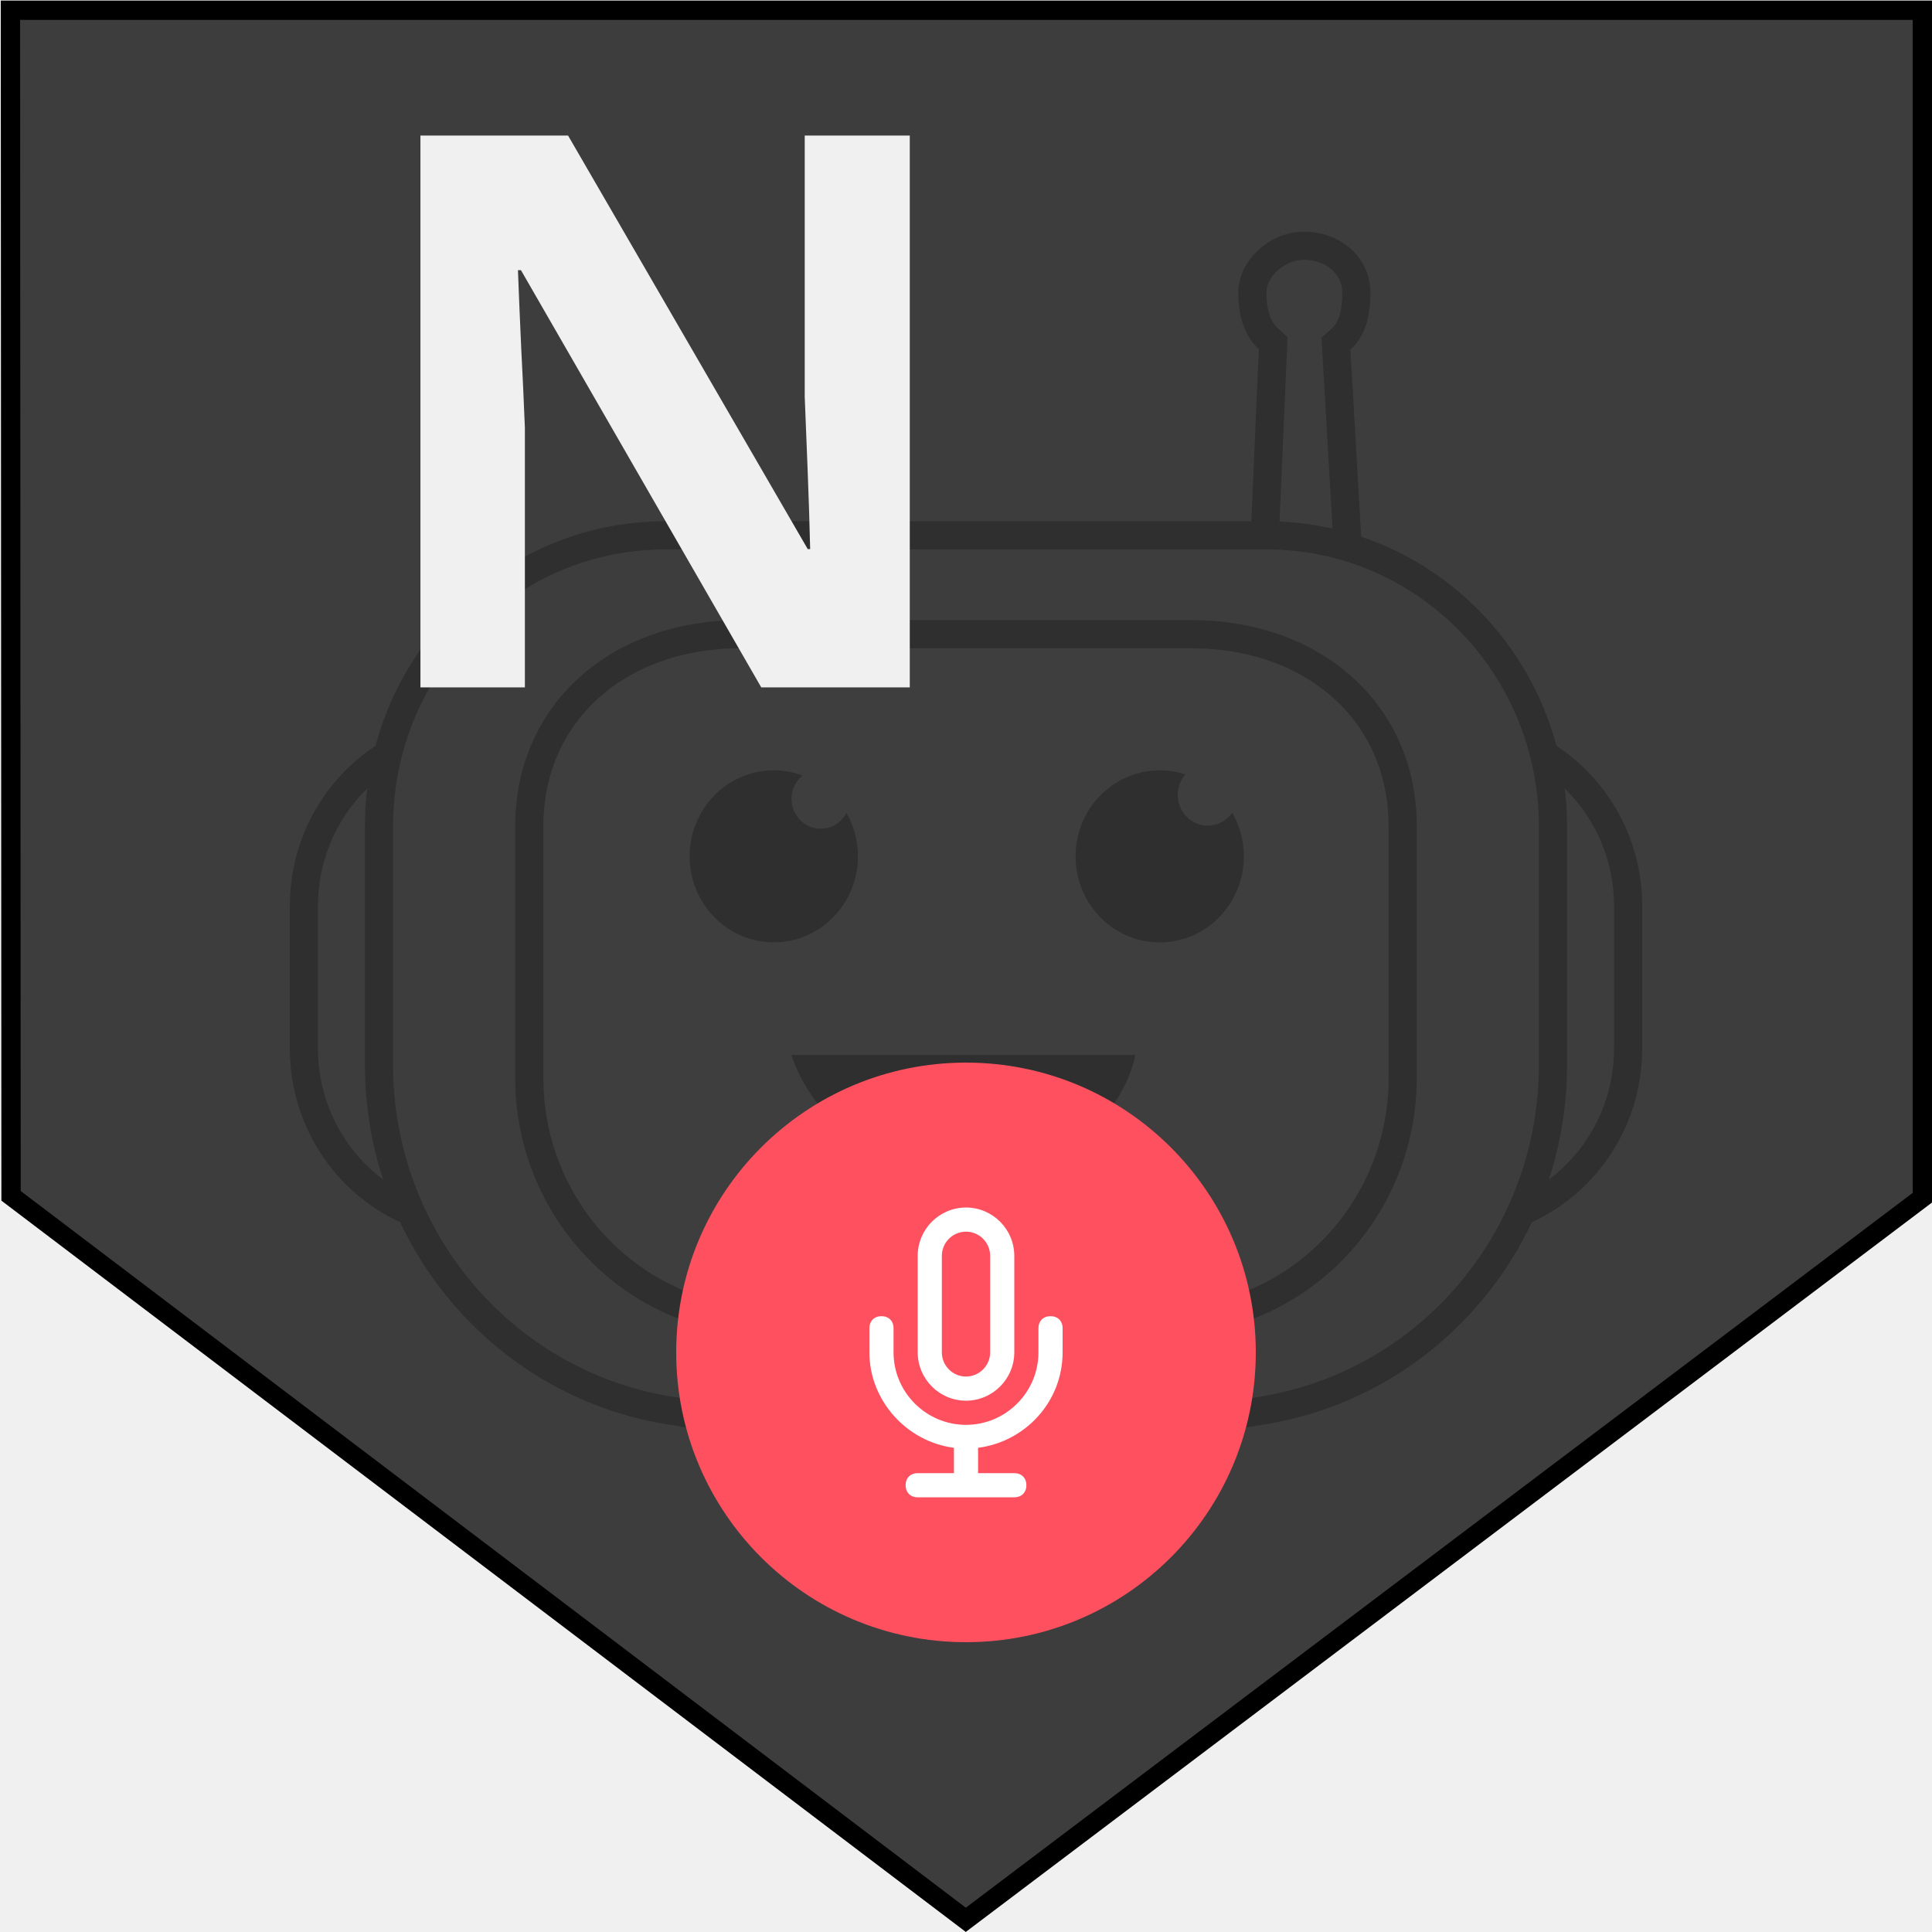
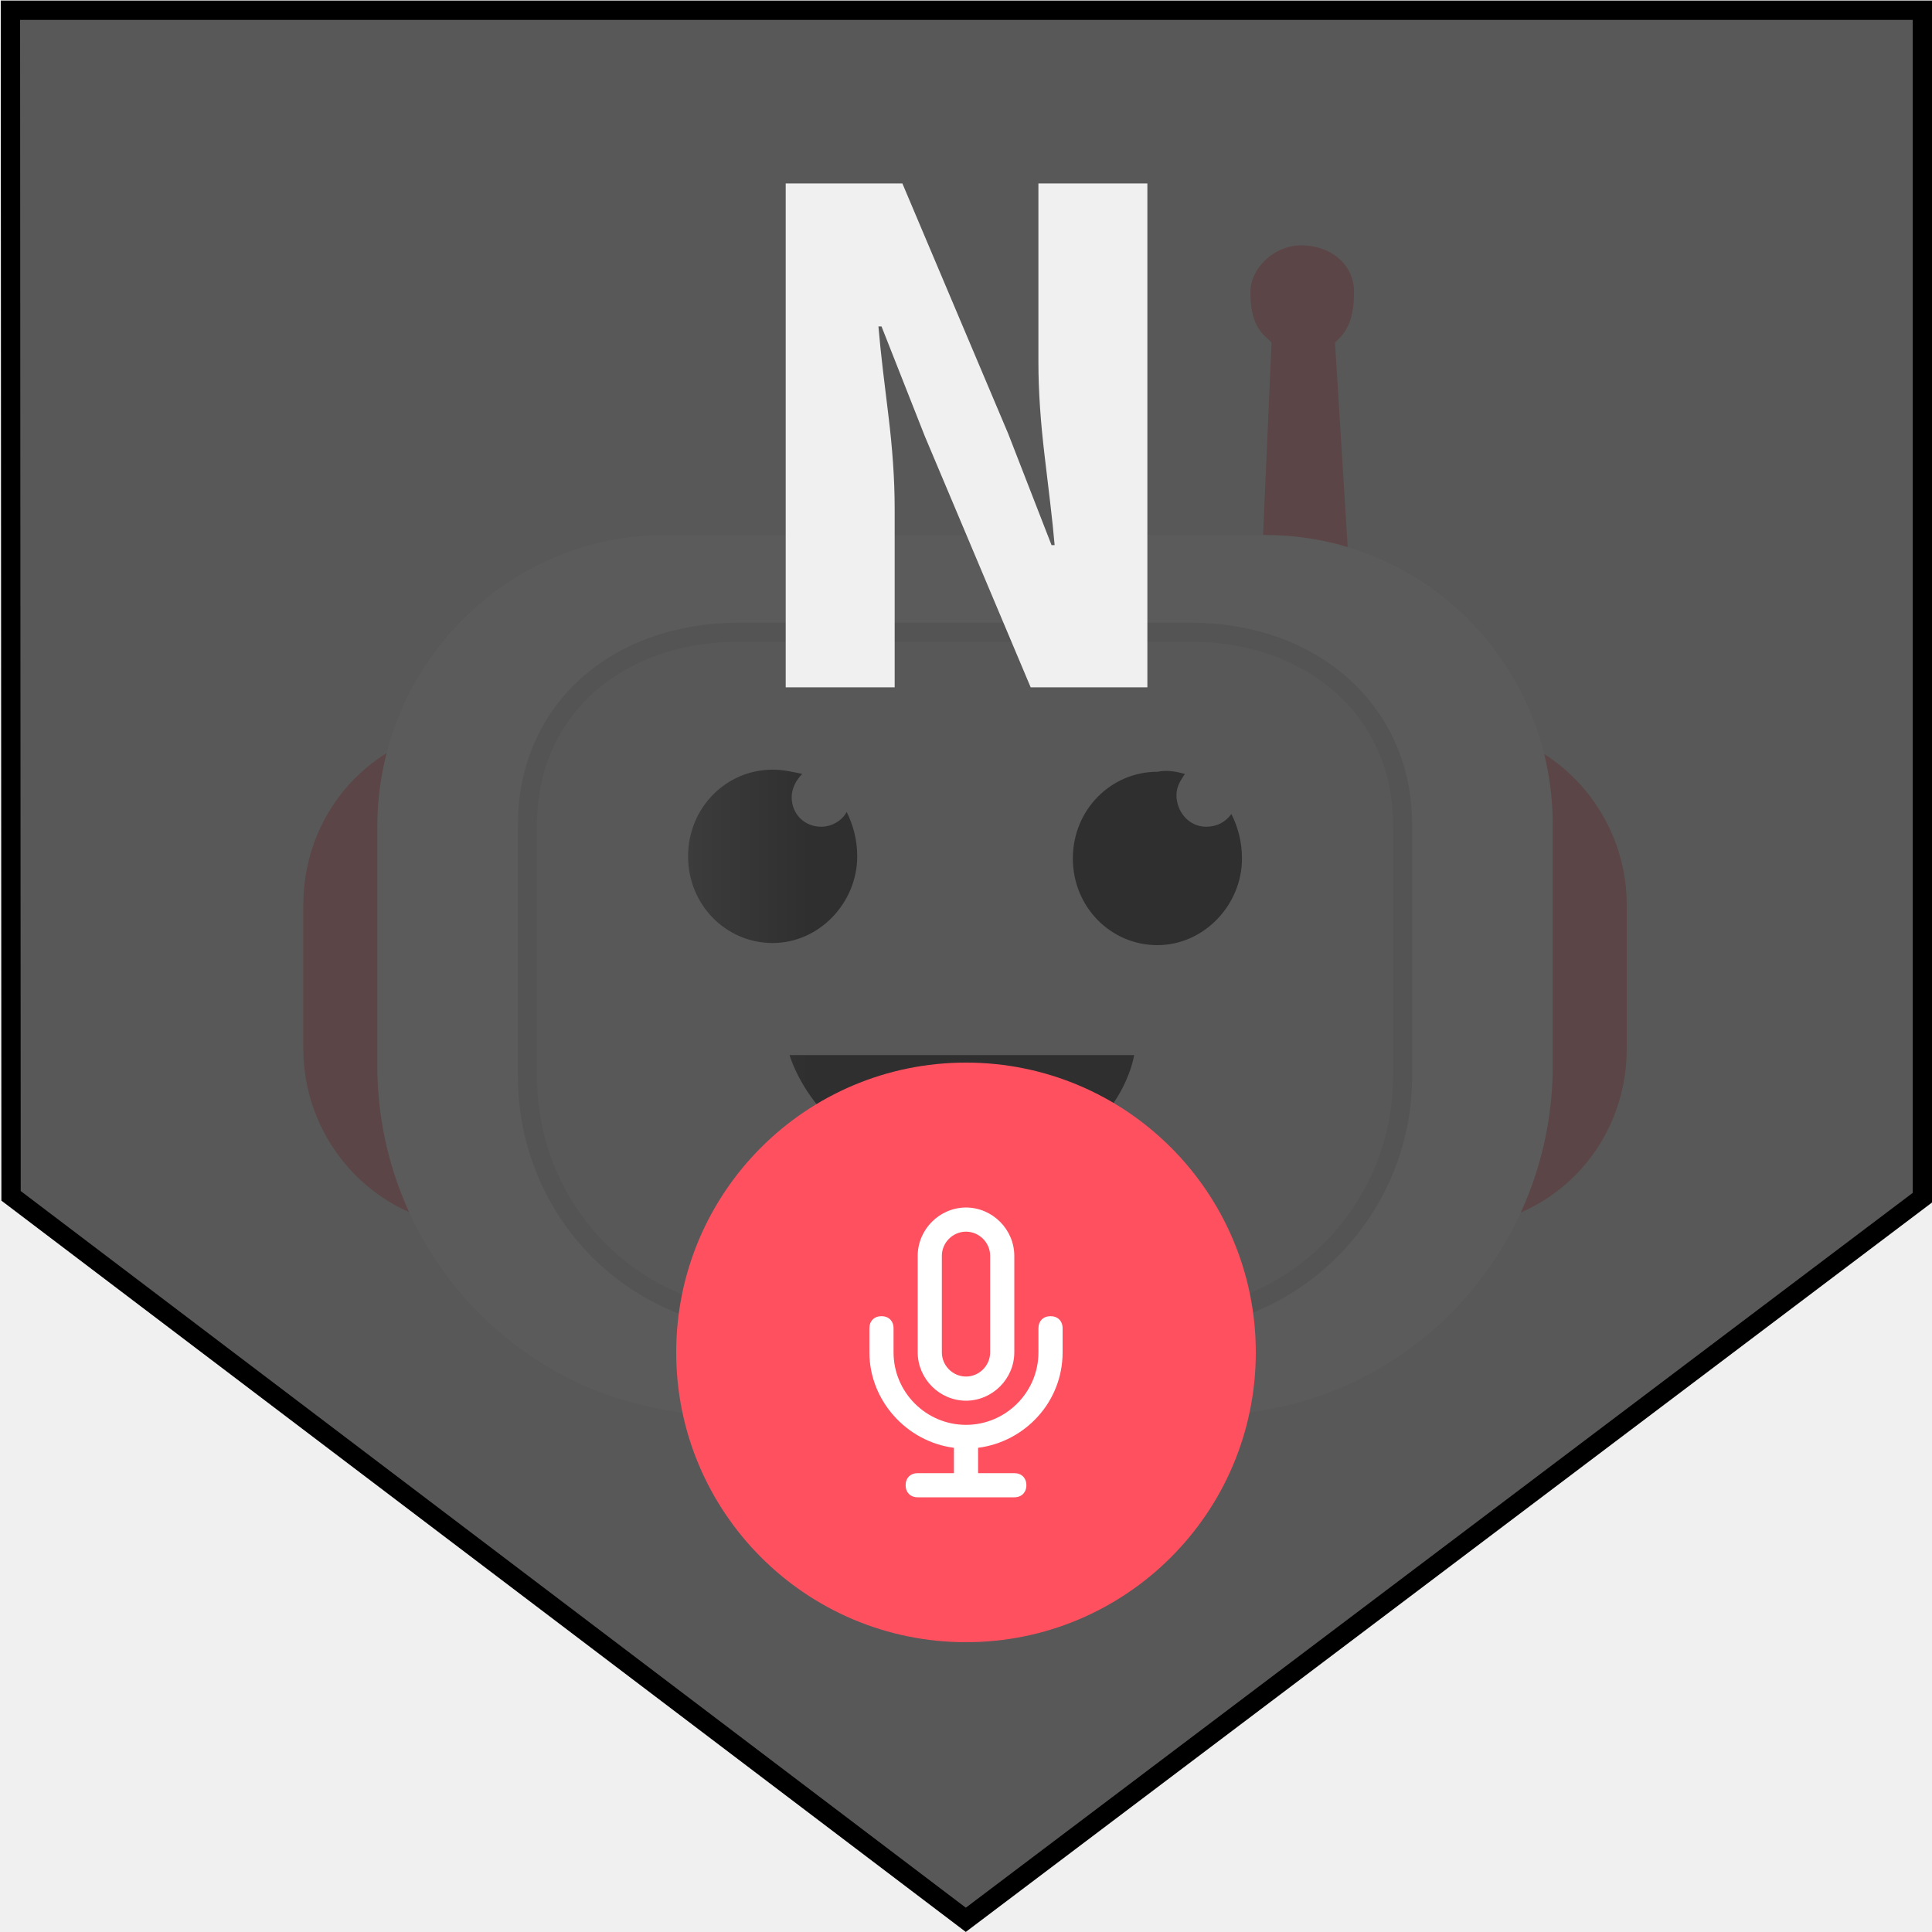
- <svg xmlns="http://www.w3.org/2000/svg" id="svg6" version="1.1" viewBox="0 0 100 100" height="100" width="100">
-   <defs id="defs10" />
-   <g style="fill:none;fill-rule:evenodd;stroke:none;stroke-width:1" transform="matrix(1.09375,0,0,1.093758,15,11.55957)" id="cv-icon">
-     <g transform="translate(0,-3)" id="img/-ava/-4">
-       <g transform="translate(0,2.666667)" id="Group">
-         <path style="fill:#f3f2f1;stroke:#000000;stroke-width:1.333" id="Shape" d="M 50.164,17.373 49.507,6.028 49.746,5.814 c 0.504,-0.453 0.724,-1.151 0.724,-2.206 0,-1.26 -1.083,-2.214 -2.469,-2.214 -1.29,0 -2.447,1.085 -2.447,2.214 0,0.994 0.242,1.714 0.755,2.185 L 46.537,6.002 46.042,17.373 Z m -41.275,6.906 c -4.539,0 -8.222,3.738 -8.222,8.353 v 6.755 c 0,4.615 3.683,8.353 8.222,8.353 H 55.111 c 4.539,0 8.222,-3.738 8.222,-8.353 v -6.755 c 0,-4.615 -3.683,-8.353 -8.222,-8.353 z" />
-         <path style="fill:#f3f2f1;stroke:#000000;stroke-width:1.333" id="path7" d="M 46.222,15.098 H 17.778 c -7.484,0 -13.556,6.161 -13.556,13.765 v 11.298 c 0,8.111 5.786,15.025 13.665,16.339 9.346,1.559 18.879,1.559 28.225,0 7.879,-1.314 13.665,-8.229 13.665,-16.339 V 28.863 c 0,-7.604 -6.071,-13.765 -13.556,-13.765 z" />
-         <path style="fill:#ffffff;stroke:#000000;stroke-width:1.333" id="Rectangle-Copy-4" d="M 42.667,19.776 H 21.333 c -5.774,0 -10,3.703 -10,9.087 v 11.913 c 0,5.867 4.339,10.796 10.076,11.455 7.038,0.808 14.143,0.808 21.181,0 5.737,-0.659 10.076,-5.588 10.076,-11.455 V 28.863 c 0,-5.384 -4.226,-9.087 -10,-9.087 z" />
-         <path style="fill:#000007" id="path10" d="m 23.742,39.686 h 16.271 c 0,0 -0.831,5.412 -8.013,5.412 -6.812,0 -8.258,-5.412 -8.258,-5.412 z m 0.523,-13.222 c -0.319,0.259 -0.523,0.658 -0.523,1.106 0,0.78 0.619,1.412 1.382,1.412 0.527,0 0.985,-0.302 1.218,-0.746 0.345,0.603 0.543,1.304 0.543,2.053 0,2.248 -1.783,4.07 -3.982,4.07 -2.199,0 -3.982,-1.822 -3.982,-4.07 0,-2.248 1.783,-4.07 3.982,-4.07 0.478,0 0.937,0.086 1.362,0.244 z m 18.118,-0.051 c -0.226,0.257 -0.363,0.597 -0.363,0.97 0,0.803 0.637,1.454 1.422,1.454 0.477,0 0.9,-0.241 1.158,-0.609 0.349,0.605 0.549,1.31 0.549,2.063 0,2.248 -1.783,4.07 -3.982,4.07 -2.199,0 -3.982,-1.822 -3.982,-4.07 0,-2.248 1.783,-4.07 3.982,-4.07 0.424,0 0.833,0.068 1.216,0.193 z" />
+ <svg xmlns="http://www.w3.org/2000/svg" width="100%" height="100%" viewBox="0 0 100 100" version="1.1" xml:space="preserve" style="fill-rule:evenodd;clip-rule:evenodd;stroke-miterlimit:10;">
+   <g id="Face" transform="matrix(1.09425,0,0,1.09426,14.934,11.4963)">
+     <path id="ears-and-antenna" d="M50.2,17L49.5,5.7L49.7,5.5C50.2,5 50.4,4.3 50.4,3.3C50.4,2 49.3,1.1 47.9,1.1C46.6,1.1 45.5,2.2 45.5,3.3C45.5,4.3 45.7,5 46.3,5.5L46.5,5.7L46,17L50.2,17ZM8.9,23.9C4.4,23.9 0.7,27.6 0.7,32.3L0.7,39.1C0.7,43.7 4.4,47.5 8.9,47.5L55.1,47.5C59.6,47.5 63.3,43.8 63.3,39.1L63.3,32.3C63.3,27.7 59.6,23.9 55.1,23.9L8.9,23.9Z" style="fill:rgb(255,144,153);" />
+     <path id="external-face" d="M46.2,14.8L17.8,14.8C10.3,14.8 4.2,21 4.2,28.6L4.2,39.9C4.2,48 10,54.9 17.9,56.2C27.2,57.8 36.8,57.8 46.1,56.2C54,54.9 59.8,48 59.8,39.9L59.8,28.5C59.8,20.9 53.7,14.8 46.2,14.8Z" style="fill:white;" />
+     <path id="internal-face" d="M42.7,19.4L21.3,19.4C15.5,19.4 11.3,23.1 11.3,28.5L11.3,40.4C11.3,46.3 15.6,51.2 21.4,51.9C28.4,52.7 35.5,52.7 42.6,51.9C48.3,51.2 52.7,46.3 52.7,40.4L52.7,28.5C52.7,23.1 48.4,19.4 42.7,19.4Z" style="fill:rgb(238,238,238);stroke:rgb(221,221,221);stroke-width:0.9px;" />
+     <path id="eyes-and-mouth" d="M23.7,39.4L40,39.4C40,39.4 39.2,44.8 32,44.8C25.2,44.8 23.7,39.4 23.7,39.4ZM24.3,26.1C24,26.4 23.8,26.8 23.8,27.2C23.8,28 24.4,28.6 25.2,28.6C25.7,28.6 26.2,28.3 26.4,27.9C26.7,28.5 26.9,29.2 26.9,30C26.9,32.2 25.1,34.1 22.9,34.1C20.7,34.1 18.9,32.3 18.9,30C18.9,27.7 20.7,25.9 22.9,25.9C23.4,25.9 23.8,26 24.3,26.1ZM42.4,26.1C42.2,26.4 42,26.7 42,27.1C42,27.9 42.6,28.6 43.4,28.6C43.9,28.6 44.3,28.4 44.6,28C44.9,28.6 45.1,29.3 45.1,30.1C45.1,32.3 43.3,34.2 41.1,34.2C38.9,34.2 37.1,32.4 37.1,30.1C37.1,27.8 38.9,26 41.1,26C41.6,25.9 42,26 42.4,26.1Z" style="fill:url(#_Linear1);" />
+   </g>
+   <path id="path827" d="M0.54,0.53L99.502,0.53L99.502,61.992L49.99,99.369L0.572,61.896L0.54,0.53Z" style="fill:rgb(50,50,50);fill-opacity:0.8;fill-rule:nonzero;stroke:black;stroke-width:1px;stroke-linecap:round;stroke-miterlimit:4;" />
+   <g transform="matrix(1,0,0,1,50.0278,35.577)">
+     <g id="text822">
+       <g transform="matrix(40,0,0,40,-12,0)">
+         <path d="M0.066,-0L0.066,-0.652L0.217,-0.652L0.354,-0.328L0.41,-0.184L0.414,-0.184C0.411,-0.219 0.406,-0.257 0.401,-0.3C0.396,-0.342 0.393,-0.382 0.393,-0.421L0.393,-0.652L0.534,-0.652L0.534,-0L0.383,-0L0.246,-0.325L0.19,-0.467L0.186,-0.467C0.189,-0.431 0.194,-0.392 0.199,-0.351C0.204,-0.31 0.207,-0.27 0.207,-0.231L0.207,-0L0.066,-0Z" style="fill:rgb(240,240,240);fill-rule:nonzero;" />
      </g>
    </g>
  </g>
-   <path id="path827" d="m 0.54,0.53 98.962,-8e-8 -10e-7,61.462 L 49.99,99.369 0.572,61.896 Z" style="display:inline;fill:#323232;fill-opacity:0.941;stroke:#000000;stroke-width:1;stroke-linecap:round;stroke-linejoin:miter;stroke-miterlimit:4;stroke-dasharray:none;stroke-opacity:1" />
-   <text id="text822" y="35.577" x="50.028" style="font-style:normal;font-variant:normal;font-weight:bold;font-stretch:normal;font-size:40px;line-height:1.25;font-family:'Source Code Pro';-inkscape-font-specification:'Source Code Pro Bold';text-align:center;letter-spacing:0px;word-spacing:0px;text-anchor:middle;fill:#f0f0f0;fill-opacity:1;stroke:none" xml:space="preserve">
-     <tspan style="font-style:normal;font-variant:normal;font-weight:bold;font-stretch:normal;font-size:40px;font-family:'Source Code Pro';-inkscape-font-specification:'Source Code Pro Bold';fill:#f0f0f0;fill-opacity:1" y="35.577" x="50.028" id="tspan820">N</tspan>
-   </text>
-   <circle r="15" cy="70" cx="50" id="path814" style="opacity:1;fill:#ff505f;fill-opacity:1;stroke:none;stroke-width:22.5;stroke-linecap:butt;stroke-linejoin:miter;stroke-miterlimit:4;stroke-dasharray:none;stroke-dashoffset:0;stroke-opacity:1;paint-order:normal" />
-   <g transform="matrix(0.5357047,0,0,0.5357047,45,62.50027)" style="fill:#ffffff;fill-opacity:1;fill-rule:evenodd;stroke:none;stroke-width:0;stroke-opacity:1" id="icon-/-play">
-     <path style="fill:#ffffff;fill-opacity:1;stroke:none;stroke-opacity:1" d="M 9.333,18.667 A 4.68,4.68 0 0 0 14,14 V 4.667 A 4.68,4.68 0 0 0 9.333,0 4.68,4.68 0 0 0 4.667,4.667 V 14 a 4.68,4.68 0 0 0 4.666,4.667 z M 7,4.667 A 2.34,2.34 0 0 1 9.333,2.333 2.34,2.34 0 0 1 11.667,4.667 V 14 A 2.34,2.34 0 0 1 9.333,16.333 2.34,2.34 0 0 1 7,14 Z m 11.667,7 V 14 c 0,4.783 -3.617,8.633 -8.167,9.217 v 2.45 H 14 c 0.7,0 1.167,0.466 1.167,1.166 C 15.167,27.533 14.7,28 14,28 H 4.667 C 3.967,28 3.5,27.533 3.5,26.833 c 0,-0.7 0.467,-1.166 1.167,-1.166 h 3.5 v -2.45 C 3.617,22.633 0,18.667 0,14 v -2.333 c 0,-0.7 0.467,-1.167 1.167,-1.167 0.7,0 1.166,0.467 1.166,1.167 V 14 c 0,3.85 3.15,7 7,7 3.85,0 7,-3.15 7,-7 v -2.333 c 0,-0.7 0.467,-1.167 1.167,-1.167 0.7,0 1.167,0.467 1.167,1.167 z" id="speak-button" />
+   <circle id="path814" cx="50" cy="70" r="15" style="fill:rgb(255,80,95);" />
+   <g id="icon---play" transform="matrix(0.535705,0,0,0.535705,45,62.5003)">
+     <path id="speak-button" d="M9.333,18.667C11.891,18.66 13.993,16.558 14,14L14,4.667C13.993,2.109 11.891,0.007 9.333,-0C6.776,0.008 4.674,2.11 4.667,4.667L4.667,14C4.674,16.557 6.776,18.659 9.333,18.667ZM7,4.667C7.003,3.388 8.054,2.337 9.333,2.333C10.612,2.336 11.664,3.388 11.667,4.667L11.667,14C11.663,15.279 10.612,16.33 9.333,16.333C8.055,16.329 7.004,15.278 7,14L7,4.667ZM18.667,11.667L18.667,14C18.667,18.783 15.05,22.633 10.5,23.217L10.5,25.667L14,25.667C14.7,25.667 15.167,26.133 15.167,26.833C15.167,27.533 14.7,28 14,28L4.667,28C3.967,28 3.5,27.533 3.5,26.833C3.5,26.133 3.967,25.667 4.667,25.667L8.167,25.667L8.167,23.217C3.617,22.633 0,18.667 0,14L0,11.667C0,10.967 0.467,10.5 1.167,10.5C1.867,10.5 2.333,10.967 2.333,11.667L2.333,14C2.333,17.85 5.483,21 9.333,21C13.183,21 16.333,17.85 16.333,14L16.333,11.667C16.333,10.967 16.8,10.5 17.5,10.5C18.2,10.5 18.667,10.967 18.667,11.667Z" style="fill:white;" />
  </g>
+   <defs>
+     <linearGradient id="_Linear1" x1="0" y1="0" x2="1" y2="0" gradientUnits="userSpaceOnUse" gradientTransform="matrix(5.85936,0,0,5.85936,18.9076,35.3086)">
+       <stop offset="0" style="stop-color:rgb(100,100,100);stop-opacity:1" />
+       <stop offset="1" style="stop-color:rgb(34,34,34);stop-opacity:1" />
+     </linearGradient>
+   </defs>
</svg>
